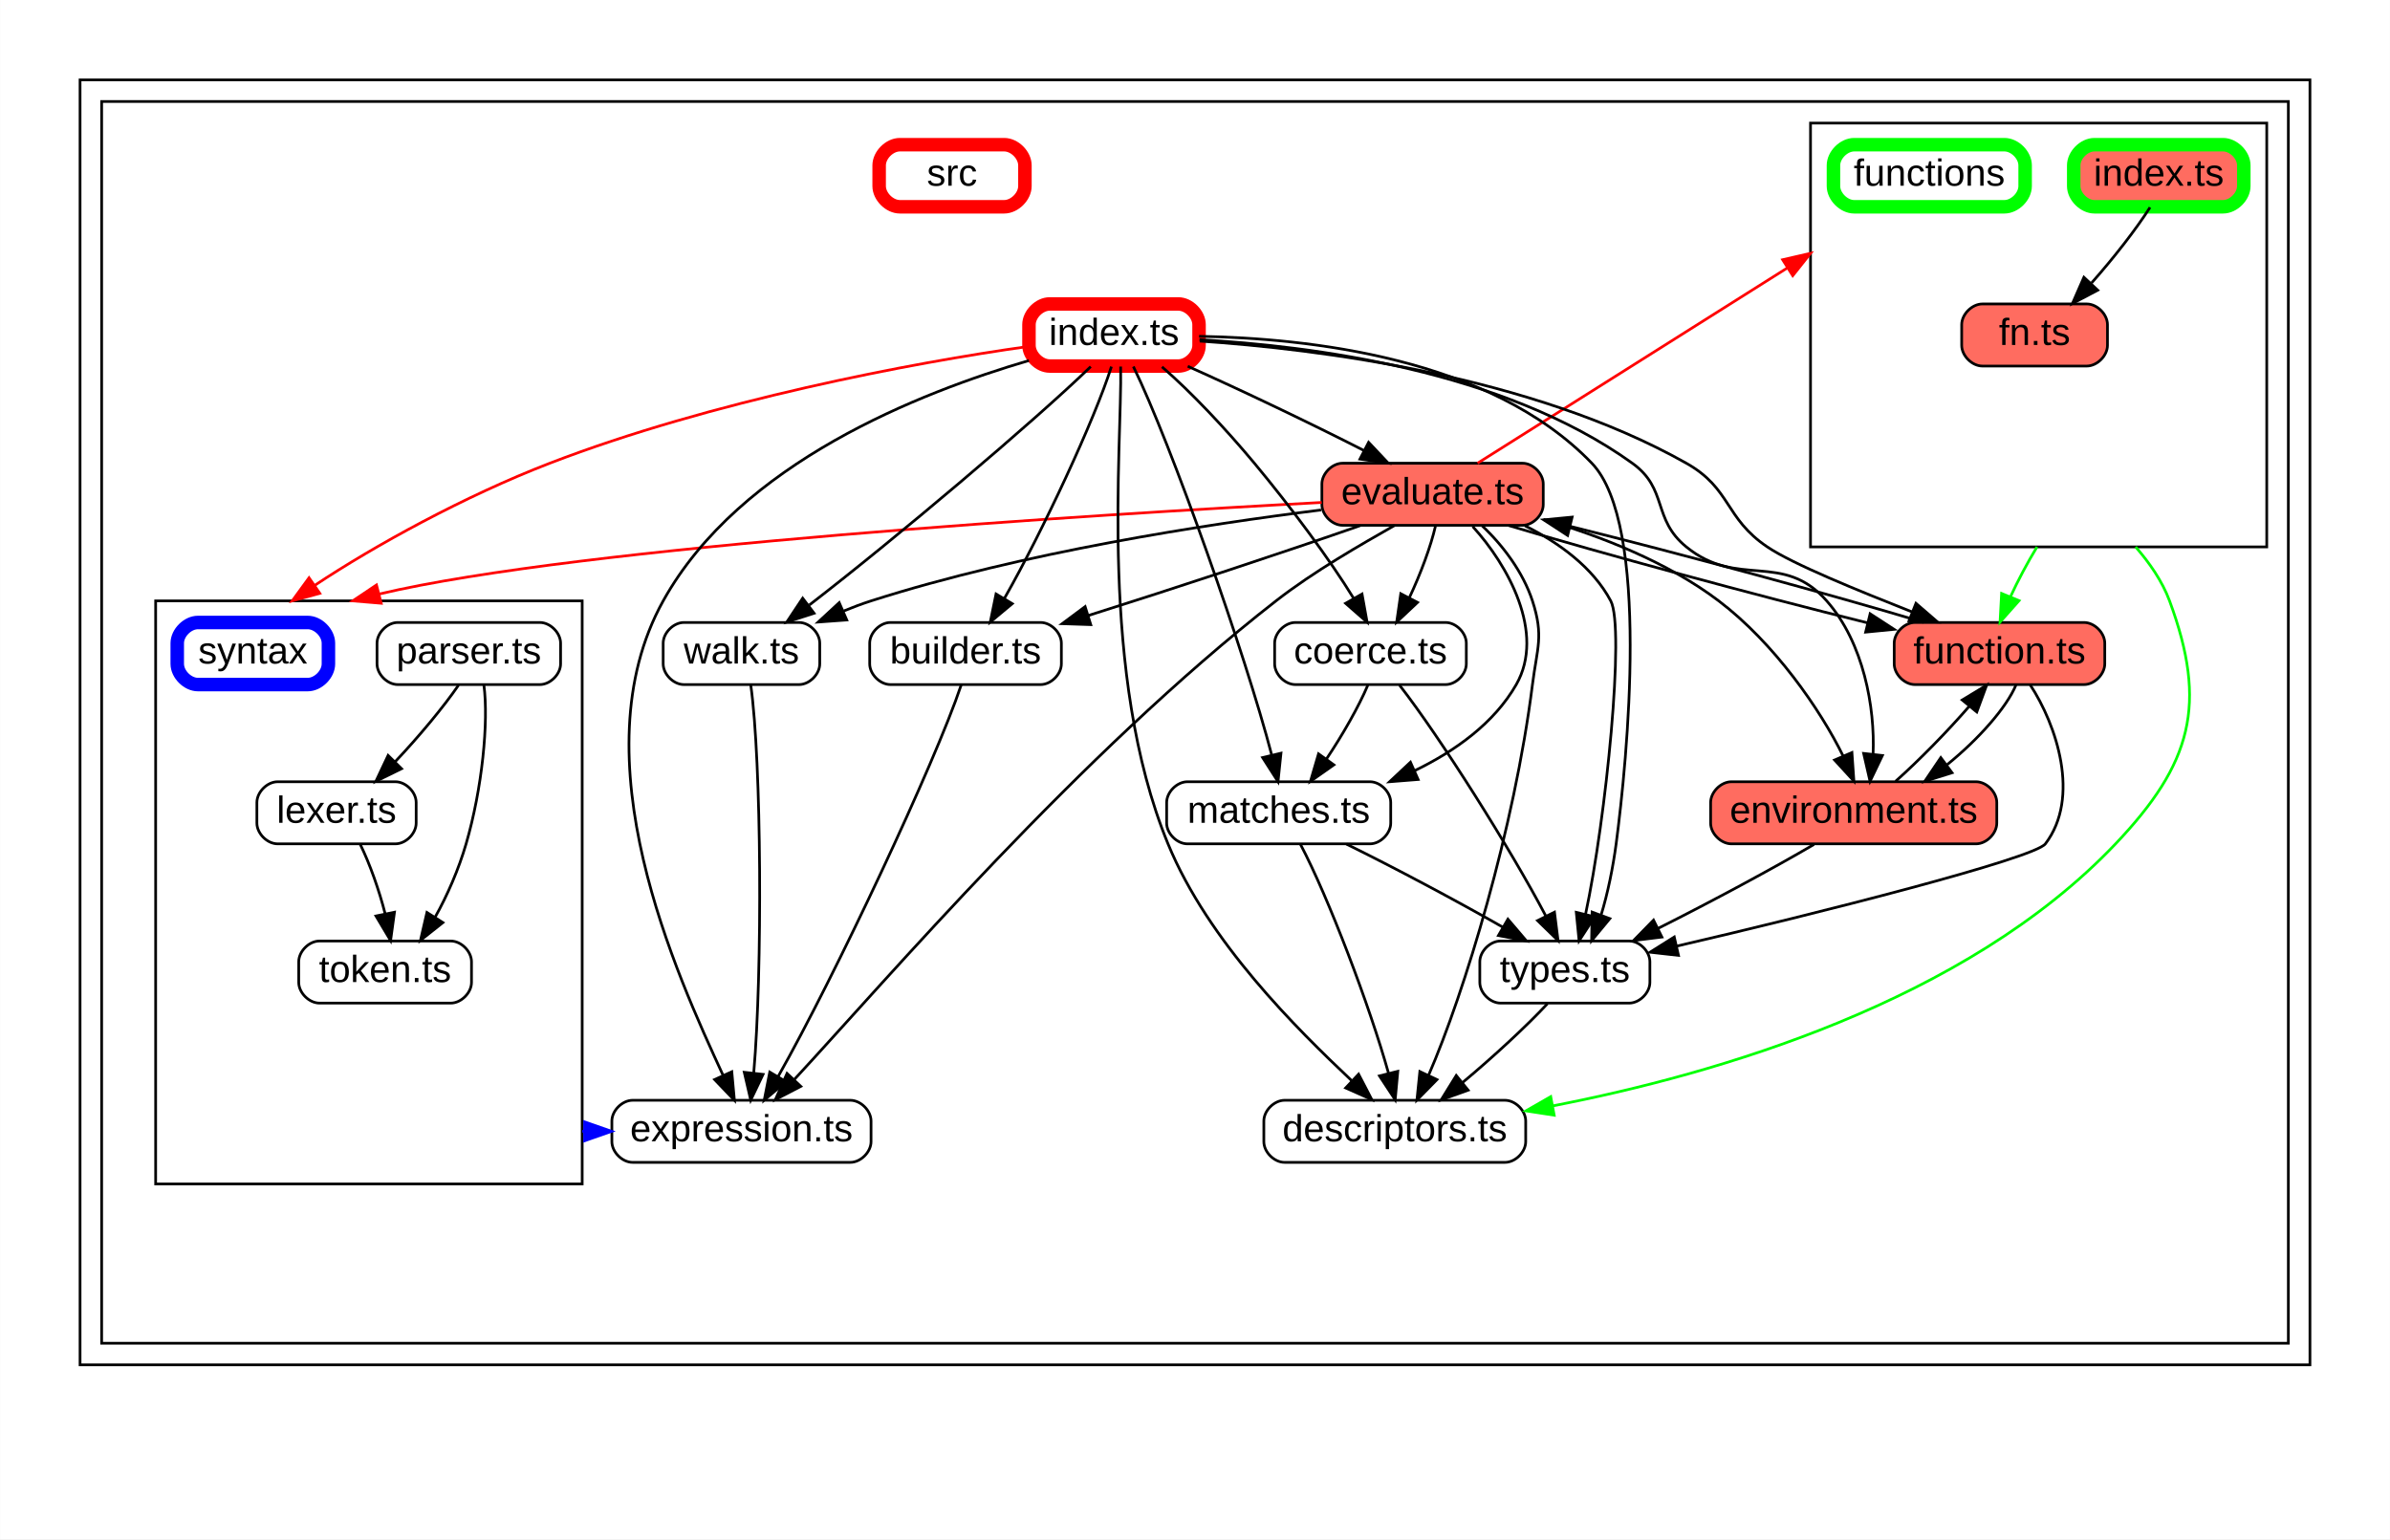
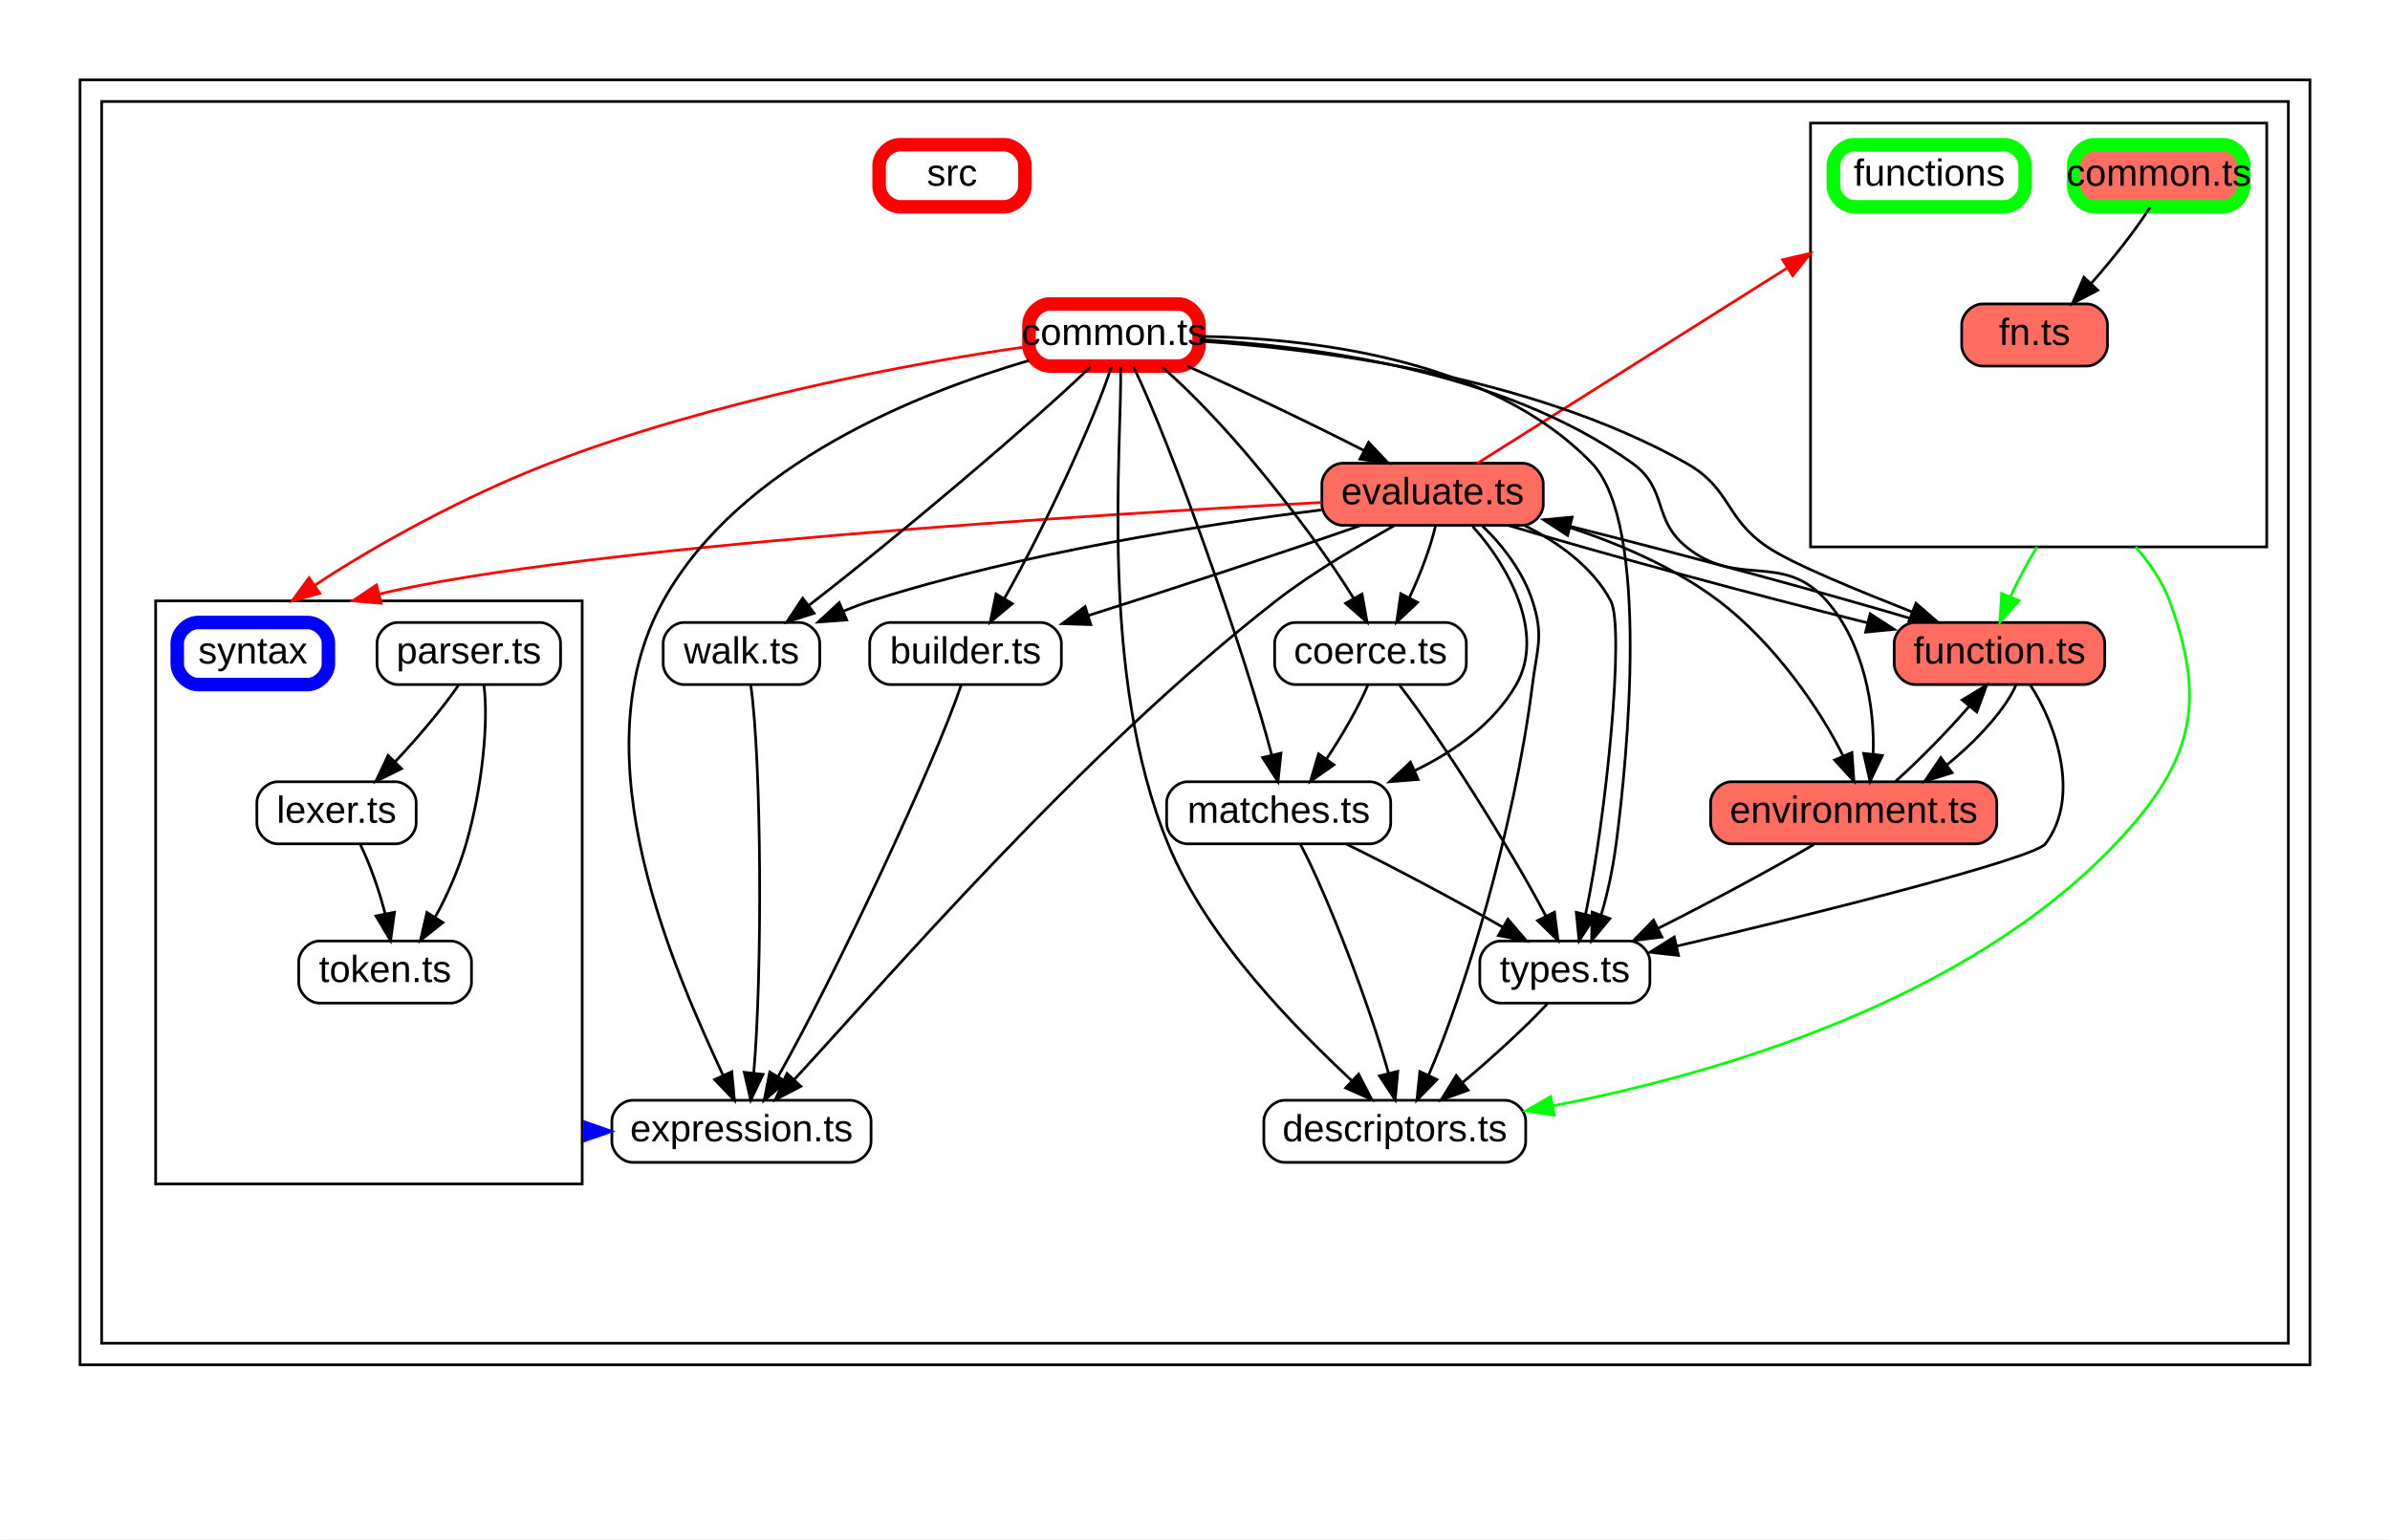
<svg xmlns="http://www.w3.org/2000/svg" width="885pt" height="570pt" viewBox="0.00 0.00 885.20 570.20">
  <g id="graph0" class="graph" transform="scale(1 1) rotate(0) translate(21.6 548.6)">
    <polygon fill="#ffffff" stroke="transparent" points="-21.6,21.6 -21.6,-548.6 863.6,-548.6 863.6,21.6 -21.6,21.6" />
    <g id="clust1" class="cluster">
      <polygon fill="#ffffff" stroke="#000000" points="8,-43 8,-519 834,-519 834,-43 8,-43" />
    </g>
    <g id="clust2" class="cluster">
      <polygon fill="#ffffff" stroke="#000000" points="16,-51 16,-511 826,-511 826,-51 16,-51" />
    </g>
    <g id="clust3" class="cluster">
      <polygon fill="#ffffff" stroke="#000000" points="649,-346 649,-503 818,-503 818,-346 649,-346" />
    </g>
    <g id="clust4" class="cluster">
      <polygon fill="#ffffff" stroke="#000000" points="36,-110 36,-326 194,-326 194,-110 36,-110" />
    </g>
    <g id="node2" class="node">
      <path fill="none" stroke="#000000" d="M293.33,-141C293.33,-141 212.67,-141 212.67,-141 208.83,-141 205,-137.17 205,-133.33 205,-133.33 205,-125.67 205,-125.67 205,-121.83 208.83,-118 212.67,-118 212.67,-118 293.33,-118 293.33,-118 297.17,-118 301,-121.83 301,-125.67 301,-125.67 301,-133.33 301,-133.33 301,-137.17 297.17,-141 293.33,-141" />
      <text text-anchor="middle" x="253" y="-125.8" font-family="Arial" font-size="14.00" fill="#000000">expression.ts</text>
    </g>
    <g id="node3" class="node">
      <path fill="none" stroke="#000000" d="M485.83,-259C485.83,-259 418.17,-259 418.17,-259 414.33,-259 410.5,-255.17 410.5,-251.33 410.5,-251.33 410.5,-243.67 410.5,-243.67 410.5,-239.83 414.33,-236 418.17,-236 418.17,-236 485.83,-236 485.83,-236 489.67,-236 493.5,-239.83 493.5,-243.67 493.5,-243.67 493.5,-251.33 493.5,-251.33 493.5,-255.17 489.67,-259 485.83,-259" />
      <text text-anchor="middle" x="452" y="-243.8" font-family="Arial" font-size="14.00" fill="#000000">matches.ts</text>
    </g>
    <g id="node4" class="node">
      <path fill="none" stroke="#000000" d="M581.83,-200C581.83,-200 534.17,-200 534.17,-200 530.33,-200 526.5,-196.17 526.5,-192.33 526.5,-192.33 526.5,-184.67 526.5,-184.67 526.5,-180.83 530.33,-177 534.17,-177 534.17,-177 581.83,-177 581.83,-177 585.67,-177 589.5,-180.83 589.5,-184.67 589.5,-184.67 589.5,-192.33 589.5,-192.33 589.5,-196.17 585.67,-200 581.83,-200" />
      <text text-anchor="middle" x="558" y="-184.8" font-family="Arial" font-size="14.00" fill="#000000">types.ts</text>
    </g>
    <g id="edge109" class="edge">
      <path fill="none" stroke="black" d="M477.08,-235.91C494.68,-227.27 517.84,-214.94 534.97,-205.16" />
      <polygon fill="black" stroke="black" points="536.91,-208.09 543.79,-200.03 533.39,-202.03 536.91,-208.09" />
    </g>
    <g id="node8" class="node">
      <path fill="none" stroke="#000000" d="M535.83,-141C535.83,-141 454.17,-141 454.17,-141 450.33,-141 446.5,-137.17 446.5,-133.33 446.5,-133.33 446.5,-125.67 446.5,-125.67 446.5,-121.83 450.33,-118 454.17,-118 454.17,-118 535.83,-118 535.83,-118 539.67,-118 543.5,-121.83 543.5,-125.67 543.5,-125.67 543.5,-133.33 543.5,-133.33 543.5,-137.17 539.67,-141 535.83,-141" />
      <text text-anchor="middle" x="495" y="-125.8" font-family="Arial" font-size="14.00" fill="#000000">descriptors.ts</text>
    </g>
    <g id="edge107" class="edge">
      <path fill="none" stroke="black" d="M460.08,-235.79C470.28,-216.55 485.78,-175.79 492.69,-151.01" />
      <polygon fill="black" stroke="black" points="496.12,-151.73 495.15,-141.18 489.33,-150.03 496.12,-151.73" />
    </g>
    <g id="edge119" class="edge">
      <path fill="none" stroke="black" d="M551.56,-176.78C543.94,-168.58 531.54,-157.11 520.19,-147.64" />
      <polygon fill="black" stroke="black" points="522.18,-144.74 512.2,-141.17 517.77,-150.18 522.18,-144.74" />
    </g>
    <g id="node5" class="node">
      <path fill="#ff6c60" stroke="#000000" d="M750.33,-318C750.33,-318 687.67,-318 687.67,-318 683.83,-318 680,-314.17 680,-310.33 680,-310.33 680,-302.67 680,-302.67 680,-298.83 683.83,-295 687.67,-295 687.67,-295 750.33,-295 750.33,-295 754.17,-295 758,-298.83 758,-302.67 758,-302.67 758,-310.33 758,-310.33 758,-314.17 754.17,-318 750.33,-318" />
      <text text-anchor="middle" x="719" y="-302.8" font-family="Arial" font-size="14.00" fill="#000000">function.ts</text>
    </g>
    <g id="edge74" class="edge">
      <path fill="none" stroke="black" d="M730.4,-294.86C740.12,-280.08 749.1,-253.2 736,-236 731.87,-230.58 650.84,-209.99 599.42,-198.11" />
      <polygon fill="black" stroke="black" points="600.09,-194.67 589.56,-195.85 598.53,-201.49 600.09,-194.67" />
    </g>
    <g id="node9" class="node">
      <path fill="#ff6c60" stroke="#000000" d="M710.33,-259C710.33,-259 619.67,-259 619.67,-259 615.83,-259 612,-255.17 612,-251.33 612,-251.33 612,-243.67 612,-243.67 612,-239.83 615.83,-236 619.67,-236 619.67,-236 710.33,-236 710.33,-236 714.17,-236 718,-239.83 718,-243.67 718,-243.67 718,-251.33 718,-251.33 718,-255.17 714.17,-259 710.33,-259" />
      <text text-anchor="middle" x="665" y="-243.8" font-family="Arial" font-size="14.00" fill="#000000">environment.ts</text>
    </g>
    <g id="edge70" class="edge">
      <path fill="none" stroke="black" d="M725.08,-294.78C721.59,-286.5 711.4,-274.89 699.64,-265.36" />
      <polygon fill="black" stroke="black" points="701.43,-262.33 691.32,-259.17 697.26,-267.95 701.43,-262.33" />
    </g>
    <g id="node15" class="node">
      <path fill="#ff6c60" stroke="#000000" d="M542.33,-377C542.33,-377 475.67,-377 475.67,-377 471.83,-377 468,-373.17 468,-369.33 468,-369.33 468,-361.67 468,-361.67 468,-357.83 471.83,-354 475.67,-354 475.67,-354 542.33,-354 542.33,-354 546.17,-354 550,-357.83 550,-361.67 550,-361.67 550,-369.33 550,-369.33 550,-373.17 546.17,-377 542.33,-377" />
      <text text-anchor="middle" x="509" y="-361.8" font-family="Arial" font-size="14.00" fill="#000000">evaluate.ts</text>
    </g>
    <g id="edge72" class="edge">
      <path fill="none" stroke="black" d="M690.87,-318.06C657.2,-328.17 601.23,-343.38 560.02,-353.61" />
      <polygon fill="black" stroke="black" points="559.03,-350.25 550.15,-356.03 560.7,-357.04 559.03,-350.25" />
    </g>
    <g id="node6" class="node">
      <path fill="none" stroke="#000000" d="M363.83,-318C363.83,-318 308.17,-318 308.17,-318 304.33,-318 300.5,-314.17 300.5,-310.33 300.5,-310.33 300.5,-302.67 300.5,-302.67 300.5,-298.83 304.33,-295 308.17,-295 308.17,-295 363.83,-295 363.83,-295 367.67,-295 371.5,-298.83 371.5,-302.67 371.5,-302.67 371.5,-310.33 371.5,-310.33 371.5,-314.17 367.67,-318 363.83,-318" />
      <text text-anchor="middle" x="336" y="-302.8" font-family="Arial" font-size="14.00" fill="#000000">builder.ts</text>
    </g>
    <g id="edge40" class="edge">
      <path fill="none" stroke="black" d="M334.38,-294.82C324.79,-266.07 287.5,-186.76 266.61,-149.85" />
      <polygon fill="black" stroke="black" points="269.51,-147.89 261.43,-141.04 263.48,-151.44 269.51,-147.89" />
    </g>
    <g id="node7" class="node">
      <path fill="none" stroke="#000000" d="M513.83,-318C513.83,-318 458.17,-318 458.17,-318 454.33,-318 450.5,-314.17 450.5,-310.33 450.5,-310.33 450.5,-302.67 450.5,-302.67 450.5,-298.83 454.33,-295 458.17,-295 458.17,-295 513.83,-295 513.83,-295 517.67,-295 521.5,-298.83 521.5,-302.67 521.5,-302.67 521.5,-310.33 521.5,-310.33 521.5,-314.17 517.67,-318 513.83,-318" />
      <text text-anchor="middle" x="486" y="-302.8" font-family="Arial" font-size="14.00" fill="#000000">coerce.ts</text>
    </g>
    <g id="edge42" class="edge">
      <path fill="none" stroke="black" d="M485.02,-294.78C481.76,-287.06 475.75,-276.43 469.61,-267.31" />
      <polygon fill="black" stroke="black" points="472.44,-265.26 463.77,-259.17 466.76,-269.34 472.44,-265.26" />
    </g>
    <g id="edge44" class="edge">
      <path fill="none" stroke="black" d="M496.76,-294.79C511.9,-275.37 537.92,-234.06 550.91,-209.35" />
      <polygon fill="black" stroke="black" points="554.16,-210.69 555.48,-200.18 547.89,-207.57 554.16,-210.69" />
    </g>
    <g id="edge48" class="edge">
      <path fill="none" stroke="black" d="M650.29,-235.78C635.38,-227.02 612.16,-214.53 592.66,-204.74" />
      <polygon fill="black" stroke="black" points="593.95,-201.47 583.44,-200.17 590.85,-207.75 593.95,-201.47" />
    </g>
    <g id="edge46" class="edge">
      <path fill="none" stroke="black" d="M680.51,-259.17C689.27,-266.96 699.78,-277.72 707.76,-286.91" />
      <polygon fill="black" stroke="black" points="705.19,-289.29 714.25,-294.78 710.59,-284.84 705.19,-289.29" />
    </g>
    <g id="node10" class="node">
      <path fill="#ff6c60" stroke="#00ff00" stroke-width="5" d="M801.83,-495C801.83,-495 754.17,-495 754.17,-495 750.33,-495 746.5,-491.17 746.5,-487.33 746.5,-487.33 746.5,-479.67 746.5,-479.67 746.5,-475.83 750.33,-472 754.17,-472 754.17,-472 801.83,-472 801.83,-472 805.67,-472 809.5,-475.83 809.5,-479.67 809.5,-479.67 809.5,-487.33 809.5,-487.33 809.5,-491.17 805.67,-495 801.83,-495" />
-       <text text-anchor="middle" x="778" y="-479.8" font-family="Arial" font-size="14.00" fill="#000000">index.ts</text>
+       <text text-anchor="middle" x="778" y="-479.8" font-family="Arial" font-size="14.00" fill="#000000">common.ts</text>
    </g>
    <g id="node17" class="node">
      <path fill="#ff6c60" stroke="#000000" d="M751.33,-436C751.33,-436 712.67,-436 712.67,-436 708.83,-436 705,-432.17 705,-428.33 705,-428.33 705,-420.67 705,-420.67 705,-416.83 708.83,-413 712.67,-413 712.67,-413 751.33,-413 751.33,-413 755.17,-413 759,-416.83 759,-420.67 759,-420.67 759,-428.33 759,-428.33 759,-432.17 755.17,-436 751.33,-436" />
      <text text-anchor="middle" x="732" y="-420.8" font-family="Arial" font-size="14.00" fill="#000000">fn.ts</text>
    </g>
    <g id="edge82" class="edge">
      <path fill="none" stroke="black" d="M774.76,-471.78C769.78,-463.9 761.29,-452.99 753.08,-443.75" />
      <polygon fill="black" stroke="black" points="755.39,-441.1 746.02,-436.17 750.27,-445.88 755.39,-441.1" />
    </g>
    <g id="node11" class="node">
      <path fill="none" stroke="#00ff00" stroke-width="5" d="M720.83,-495C720.83,-495 665.17,-495 665.17,-495 661.33,-495 657.5,-491.17 657.5,-487.33 657.5,-487.33 657.5,-479.67 657.5,-479.67 657.5,-475.83 661.33,-472 665.17,-472 665.17,-472 720.83,-472 720.83,-472 724.67,-472 728.5,-475.83 728.5,-479.67 728.5,-479.67 728.5,-487.33 728.5,-487.33 728.5,-491.17 724.67,-495 720.83,-495" />
      <text text-anchor="middle" x="693" y="-479.8" font-family="Arial" font-size="14.00" fill="#000000">functions</text>
    </g>
    <g id="node12" class="node">
      <path fill="none" stroke="#000000" d="M178.33,-318C178.33,-318 125.67,-318 125.67,-318 121.83,-318 118,-314.17 118,-310.33 118,-310.33 118,-302.67 118,-302.67 118,-298.83 121.83,-295 125.67,-295 125.67,-295 178.33,-295 178.33,-295 182.17,-295 186,-298.83 186,-302.67 186,-302.67 186,-310.33 186,-310.33 186,-314.17 182.17,-318 178.33,-318" />
      <text text-anchor="middle" x="152" y="-302.8" font-family="Arial" font-size="14.00" fill="#000000">parser.ts</text>
    </g>
    <g id="node18" class="node">
      <path fill="none" stroke="#000000" d="M124.83,-259C124.83,-259 81.17,-259 81.17,-259 77.33,-259 73.5,-255.17 73.5,-251.33 73.5,-251.33 73.5,-243.67 73.5,-243.67 73.5,-239.83 77.33,-236 81.17,-236 81.17,-236 124.83,-236 124.83,-236 128.67,-236 132.5,-239.83 132.5,-243.67 132.5,-243.67 132.5,-251.33 132.5,-251.33 132.5,-255.17 128.67,-259 124.83,-259" />
      <text text-anchor="middle" x="103" y="-243.8" font-family="Arial" font-size="14.00" fill="#000000">lexer.ts</text>
    </g>
    <g id="edge115" class="edge">
      <path fill="none" stroke="black" d="M148.19,-294.78C142.75,-286.82 133.56,-275.77 124.77,-266.47" />
      <polygon fill="black" stroke="black" points="127.09,-263.84 117.58,-259.17 122.11,-268.75 127.09,-263.84" />
    </g>
    <g id="node19" class="node">
      <path fill="none" stroke="#000000" d="M145.33,-200C145.33,-200 96.67,-200 96.67,-200 92.83,-200 89,-196.17 89,-192.33 89,-192.33 89,-184.67 89,-184.67 89,-180.83 92.83,-177 96.67,-177 96.67,-177 145.33,-177 145.33,-177 149.17,-177 153,-180.83 153,-184.67 153,-184.67 153,-192.33 153,-192.33 153,-196.17 149.17,-200 145.33,-200" />
      <text text-anchor="middle" x="121" y="-184.8" font-family="Arial" font-size="14.00" fill="#000000">token.ts</text>
    </g>
    <g id="edge117" class="edge">
      <path fill="none" stroke="black" d="M157.58,-294.94C159.42,-281.15 156.93,-256.36 151,-236 148.3,-226.73 144.09,-216.93 139.46,-208.72" />
      <polygon fill="black" stroke="black" points="142.4,-206.83 134.1,-200.25 136.49,-210.58 142.4,-206.83" />
    </g>
    <g id="node13" class="node">
      <path fill="none" stroke="#0000ff" stroke-width="5" d="M92.33,-318C92.33,-318 51.67,-318 51.67,-318 47.83,-318 44,-314.17 44,-310.33 44,-310.33 44,-302.67 44,-302.67 44,-298.83 47.83,-295 51.67,-295 51.67,-295 92.33,-295 92.33,-295 96.17,-295 100,-298.83 100,-302.67 100,-302.67 100,-310.33 100,-310.33 100,-314.17 96.17,-318 92.33,-318" />
      <text text-anchor="middle" x="72" y="-302.8" font-family="Arial" font-size="14.00" fill="#000000">syntax</text>
    </g>
    <g id="node14" class="node">
      <path fill="none" stroke="#000000" d="M274.33,-318C274.33,-318 231.67,-318 231.67,-318 227.83,-318 224,-314.17 224,-310.33 224,-310.33 224,-302.67 224,-302.67 224,-298.83 227.83,-295 231.67,-295 231.67,-295 274.33,-295 274.33,-295 278.17,-295 282,-298.83 282,-302.67 282,-302.67 282,-310.33 282,-310.33 282,-314.17 278.17,-318 274.33,-318" />
      <text text-anchor="middle" x="253" y="-302.8" font-family="Arial" font-size="14.00" fill="#000000">walk.ts</text>
    </g>
    <g id="edge121" class="edge">
      <path fill="none" stroke="black" d="M256.45,-294.82C260.44,-266.44 260.81,-188.78 257.56,-151.29" />
      <polygon fill="black" stroke="black" points="261,-150.6 256.43,-141.04 254.04,-151.37 261,-150.6" />
    </g>
    <g id="edge58" class="edge">
      <path fill="none" stroke="black" d="M494.95,-353.97C482.61,-346.93 465.07,-336.97 451,-326 378.3,-269.35 306.56,-185.4 272.61,-148.74" />
      <polygon fill="black" stroke="black" points="274.98,-146.15 265.57,-141.27 269.88,-150.95 274.98,-146.15" />
    </g>
    <g id="edge63" class="edge">
      <path fill="none" stroke="black" d="M523.86,-353.56C536.84,-339.35 550.93,-314.12 540,-295 531.82,-280.7 517.34,-270.36 502.4,-263.12" />
      <polygon fill="black" stroke="black" points="503.65,-259.84 493.08,-259 500.81,-266.24 503.65,-259.84" />
    </g>
    <g id="edge66" class="edge">
      <path fill="none" stroke="black" d="M543.19,-353.85C555.76,-347.6 568.39,-338.44 575,-326 580.3,-316.03 573.3,-245.44 565.66,-209.88" />
      <polygon fill="black" stroke="black" points="569.04,-208.97 563.28,-200.07 562.24,-210.62 569.04,-208.97" />
    </g>
    <g id="edge60" class="edge">
      <path fill="none" stroke="black" d="M537.23,-353.91C571.49,-343.62 628.73,-328.09 670.09,-317.87" />
      <polygon fill="black" stroke="black" points="671.08,-321.23 679.97,-315.46 669.42,-314.43 671.08,-321.23" />
    </g>
    <g id="edge50" class="edge">
      <path fill="none" stroke="black" d="M482.25,-353.91C455.33,-344.49 413.51,-330.67 381.42,-320.56" />
      <polygon fill="black" stroke="black" points="382.39,-317.2 371.8,-317.55 380.3,-323.88 382.39,-317.2" />
    </g>
    <g id="edge52" class="edge">
      <path fill="none" stroke="black" d="M510.09,-353.78C508.38,-346.29 504.61,-336.09 500.39,-327.16" />
      <polygon fill="black" stroke="black" points="503.43,-325.43 495.71,-318.17 497.22,-328.66 503.43,-325.43" />
    </g>
    <g id="edge54" class="edge">
      <path fill="none" stroke="black" d="M527.39,-353.78C535.06,-346.59 542.58,-336.53 546,-326 550.26,-312.9 547.72,-308.67 546,-295 539.3,-241.66 520.83,-180.83 507.51,-150.25" />
      <polygon fill="black" stroke="black" points="510.63,-148.66 503.21,-141.1 504.29,-151.64 510.63,-148.66" />
    </g>
    <g id="edge56" class="edge">
      <path fill="none" stroke="black" d="M550.06,-356.19C571.13,-350.09 596.09,-340.34 615,-326 635.61,-310.37 652.66,-285.74 661.12,-268.46" />
      <polygon fill="black" stroke="black" points="664.34,-269.82 665.07,-259.25 657.91,-267.06 664.34,-269.82" />
    </g>
    <g id="edge61" class="edge">
      <path fill="none" stroke="#ff0000" d="M525.67,-377.01C551.35,-393.2 601.64,-424.91 640.42,-449.35" />
      <polygon fill="#ff0000" stroke="#ff0000" points="638.68,-452.39 649,-454.76 642.41,-446.47 638.68,-452.39" />
    </g>
    <g id="edge64" class="edge">
      <path fill="none" stroke="#ff0000" d="M467.93,-362.46C383.86,-357.98 193.75,-346.26 118.79,-328.54" />
      <polygon fill="#ff0000" stroke="#ff0000" points="119.56,-325.12 109,-326 117.8,-331.9 119.56,-325.12" />
    </g>
    <g id="edge68" class="edge">
      <path fill="none" stroke="black" d="M467.7,-359.68C425.13,-354.36 357.49,-344.05 301,-326 297.69,-324.94 294.29,-323.66 290.9,-322.27" />
      <polygon fill="black" stroke="black" points="292,-318.93 281.43,-318.16 289.21,-325.35 292,-318.93" />
    </g>
    <g id="edge78" class="edge">
      <path fill="none" stroke="#00ff00" d="M732.9,-346C729.3,-340.07 725.8,-333.48 723.03,-327.45" />
      <polygon fill="#00ff00" stroke="#00ff00" points="726.25,-326.09 719.21,-318.17 719.78,-328.75 726.25,-326.09" />
    </g>
    <g id="edge76" class="edge">
      <path fill="none" stroke="#00ff00" d="M769.43,-346C774.52,-340.16 779.3,-333.31 782,-326 796.22,-287.57 790.2,-265.72 762,-236 706.3,-177.3 613.86,-150.62 553.68,-138.96" />
      <polygon fill="#00ff00" stroke="#00ff00" points="554.05,-135.47 543.58,-137.08 552.77,-142.35 554.05,-135.47" />
    </g>
    <g id="edge111" class="edge">
      <path fill="none" stroke="black" d="M111.8,-235.78C115.36,-228.53 118.82,-218.74 121.03,-210.02" />
      <polygon fill="black" stroke="black" points="124.47,-210.67 123.03,-200.17 117.61,-209.27 124.47,-210.67" />
    </g>
    <g id="edge113" class="edge">
      <path fill="none" stroke="#0000ff" d="M194,-129.5C194.27,-129.5 194.53,-129.5 194.8,-129.5" />
      <polygon fill="#0000ff" stroke="#0000ff" points="194.9,-133 204.9,-129.5 194.9,-126 194.9,-133" />
    </g>
    <g id="node21" class="node">
      <path fill="none" stroke="#ff0000" stroke-width="5" d="M350.33,-495C350.33,-495 311.67,-495 311.67,-495 307.83,-495 304,-491.17 304,-487.33 304,-487.33 304,-479.67 304,-479.67 304,-475.83 307.83,-472 311.67,-472 311.67,-472 350.33,-472 350.33,-472 354.17,-472 358,-475.83 358,-479.67 358,-479.67 358,-487.33 358,-487.33 358,-491.17 354.17,-495 350.33,-495" />
      <text text-anchor="middle" x="331" y="-479.8" font-family="Arial" font-size="14.00" fill="#000000">src</text>
    </g>
    <g id="node23" class="node">
      <path fill="none" stroke="#ff0000" stroke-width="5" d="M414.83,-436C414.83,-436 367.17,-436 367.17,-436 363.33,-436 359.5,-432.17 359.5,-428.33 359.5,-428.33 359.5,-420.67 359.5,-420.67 359.5,-416.83 363.33,-413 367.17,-413 367.17,-413 414.83,-413 414.83,-413 418.67,-413 422.5,-416.83 422.5,-420.67 422.5,-420.67 422.5,-428.33 422.5,-428.33 422.5,-432.17 418.67,-436 414.83,-436" />
-       <text text-anchor="middle" x="391" y="-420.8" font-family="Arial" font-size="14.00" fill="#000000">index.ts</text>
+       <text text-anchor="middle" x="391" y="-420.8" font-family="Arial" font-size="14.00" fill="#000000">common.ts</text>
    </g>
    <g id="edge94" class="edge">
      <path fill="none" stroke="black" d="M359.47,-415.04C319.39,-403.26 252.5,-377.3 224,-326 191.76,-267.99 229.23,-187.06 246.21,-150.19" />
      <polygon fill="black" stroke="black" points="249.42,-151.57 250.38,-141.02 243.05,-148.68 249.42,-151.57" />
    </g>
    <g id="edge98" class="edge">
      <path fill="none" stroke="black" d="M398.17,-412.82C412.12,-384.31 439.74,-306.11 449.44,-268.81" />
      <polygon fill="black" stroke="black" points="452.85,-269.58 451.75,-259.04 446.04,-267.96 452.85,-269.58" />
    </g>
    <g id="edge103" class="edge">
      <path fill="none" stroke="black" d="M422.52,-424.02C462.52,-423.3 530.24,-416.26 568,-377 589.76,-354.37 581.11,-267.13 577,-236 575.84,-227.25 573.91,-217.7 571.4,-209.55" />
      <polygon fill="black" stroke="black" points="574.66,-208.29 567.91,-200.13 568.1,-210.72 574.66,-208.29" />
    </g>
    <g id="edge96" class="edge">
      <path fill="none" stroke="black" d="M422.76,-422.24C466.4,-419.3 545.37,-409.5 603,-377 619.7,-367.58 617.1,-356.72 633,-346 642.49,-339.6 666.43,-329.91 686.76,-321.86" />
      <polygon fill="black" stroke="black" points="688.06,-325.1 696.07,-318.17 685.48,-318.59 688.06,-325.1" />
    </g>
    <g id="edge84" class="edge">
      <path fill="none" stroke="black" d="M390.04,-412.79C383.89,-393.29 364.53,-351.69 350.46,-327.02" />
      <polygon fill="black" stroke="black" points="353.31,-324.97 345.17,-318.18 347.3,-328.56 353.31,-324.97" />
    </g>
    <g id="edge86" class="edge">
      <path fill="none" stroke="black" d="M408.77,-412.7C419.5,-403.46 432.45,-389.67 443,-377 456.63,-360.63 471.07,-341.14 479.74,-326.98" />
      <polygon fill="black" stroke="black" points="482.87,-328.55 484.75,-318.12 476.78,-325.1 482.87,-328.55" />
    </g>
    <g id="edge88" class="edge">
      <path fill="none" stroke="black" d="M393.46,-412.81C394.06,-383.3 385.18,-298.72 411,-236 425.95,-199.69 458.83,-167.36 478.97,-148.34" />
      <polygon fill="black" stroke="black" points="481.6,-150.67 486.49,-141.26 476.81,-145.57 481.6,-150.67" />
    </g>
    <g id="edge90" class="edge">
      <path fill="none" stroke="black" d="M422.67,-422.76C463.69,-420.49 534.96,-411.54 583,-377 596.31,-367.43 590.28,-356.34 603,-346 622.21,-330.38 638.64,-344.58 655,-326 668.74,-310.39 672.9,-286.44 672.18,-269.3" />
      <polygon fill="black" stroke="black" points="675.63,-268.72 671.05,-259.17 668.68,-269.5 675.63,-268.72" />
    </g>
    <g id="edge99" class="edge">
      <path fill="none" stroke="#ff0000" d="M359.19,-420.24C316.41,-414.27 241.7,-400.03 182,-377 150.52,-364.86 117.07,-346.49 94.82,-331.68" />
      <polygon fill="#ff0000" stroke="#ff0000" points="96.8,-328.8 86.58,-326 92.82,-334.56 96.8,-328.8" />
    </g>
    <g id="edge105" class="edge">
      <path fill="none" stroke="black" d="M382.38,-412.79C361.56,-392.6 309.64,-348.72 278.12,-324.46" />
      <polygon fill="black" stroke="black" points="279.9,-321.42 269.81,-318.18 275.68,-327 279.9,-321.42" />
    </g>
    <g id="edge92" class="edge">
      <path fill="none" stroke="black" d="M418.31,-412.91C437.99,-404.15 464.21,-391.6 483.47,-381.76" />
      <polygon fill="black" stroke="black" points="485.31,-384.74 492.58,-377.03 482.09,-378.53 485.31,-384.74" />
    </g>
  </g>
</svg>
